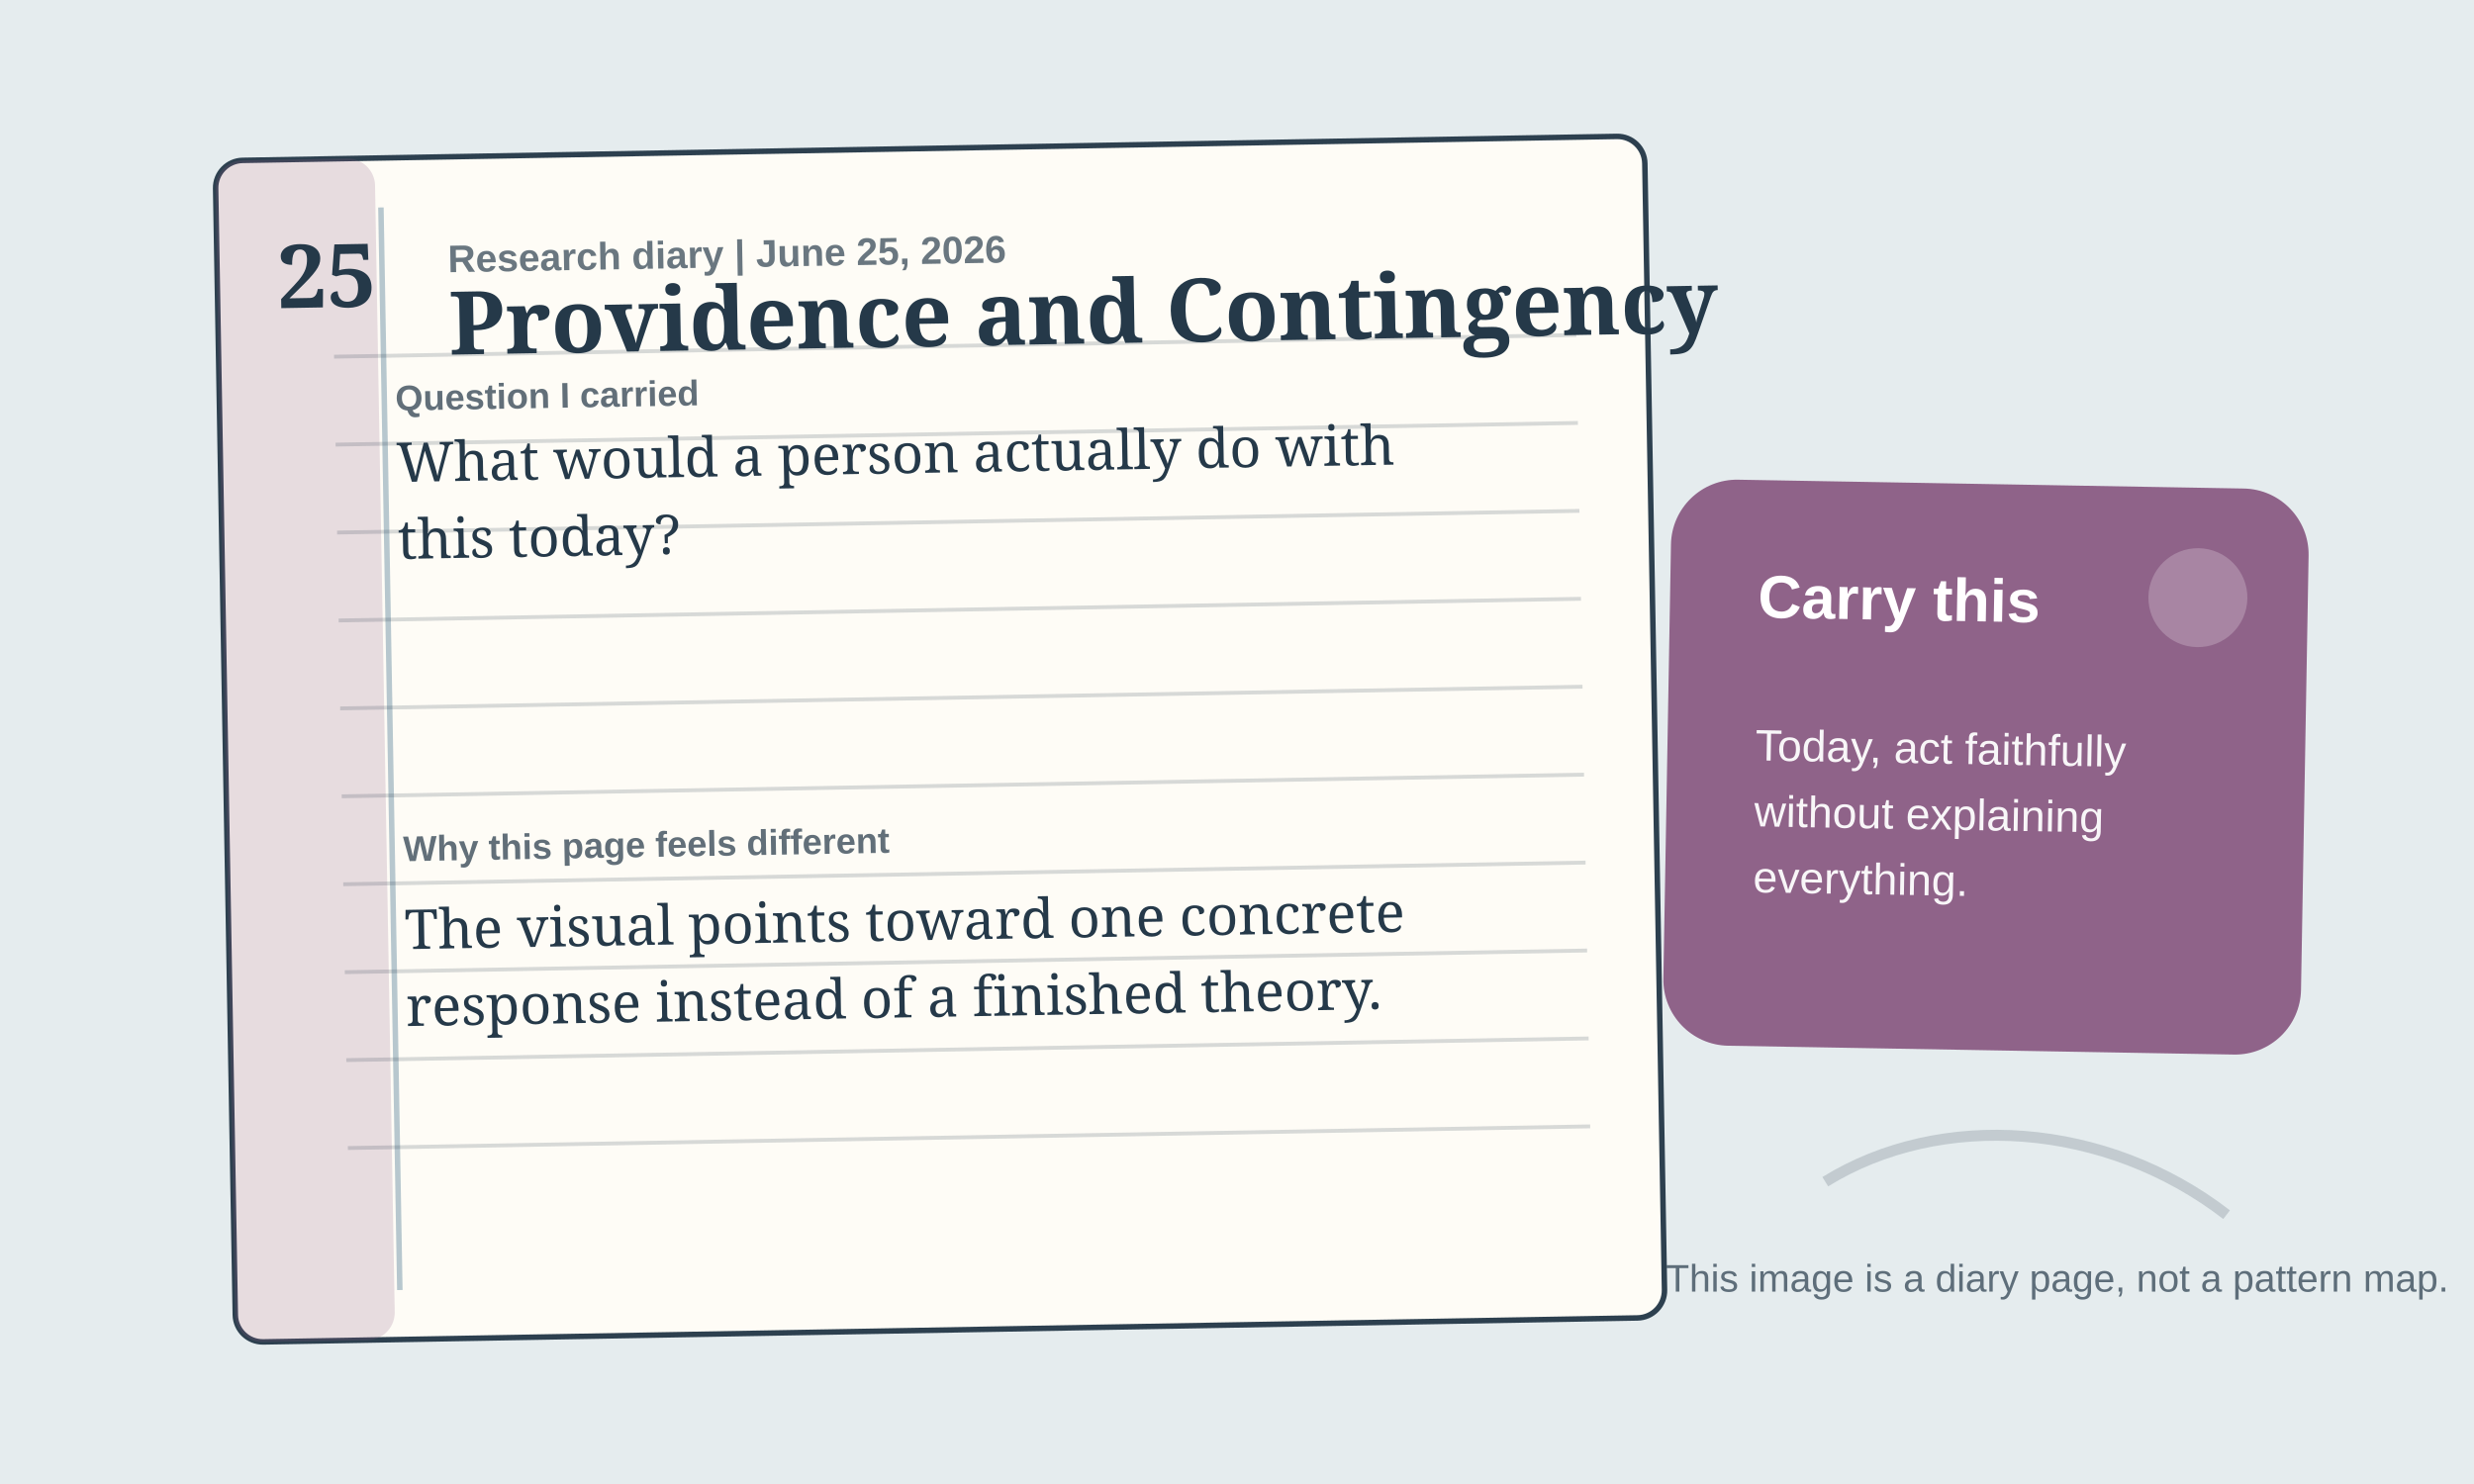
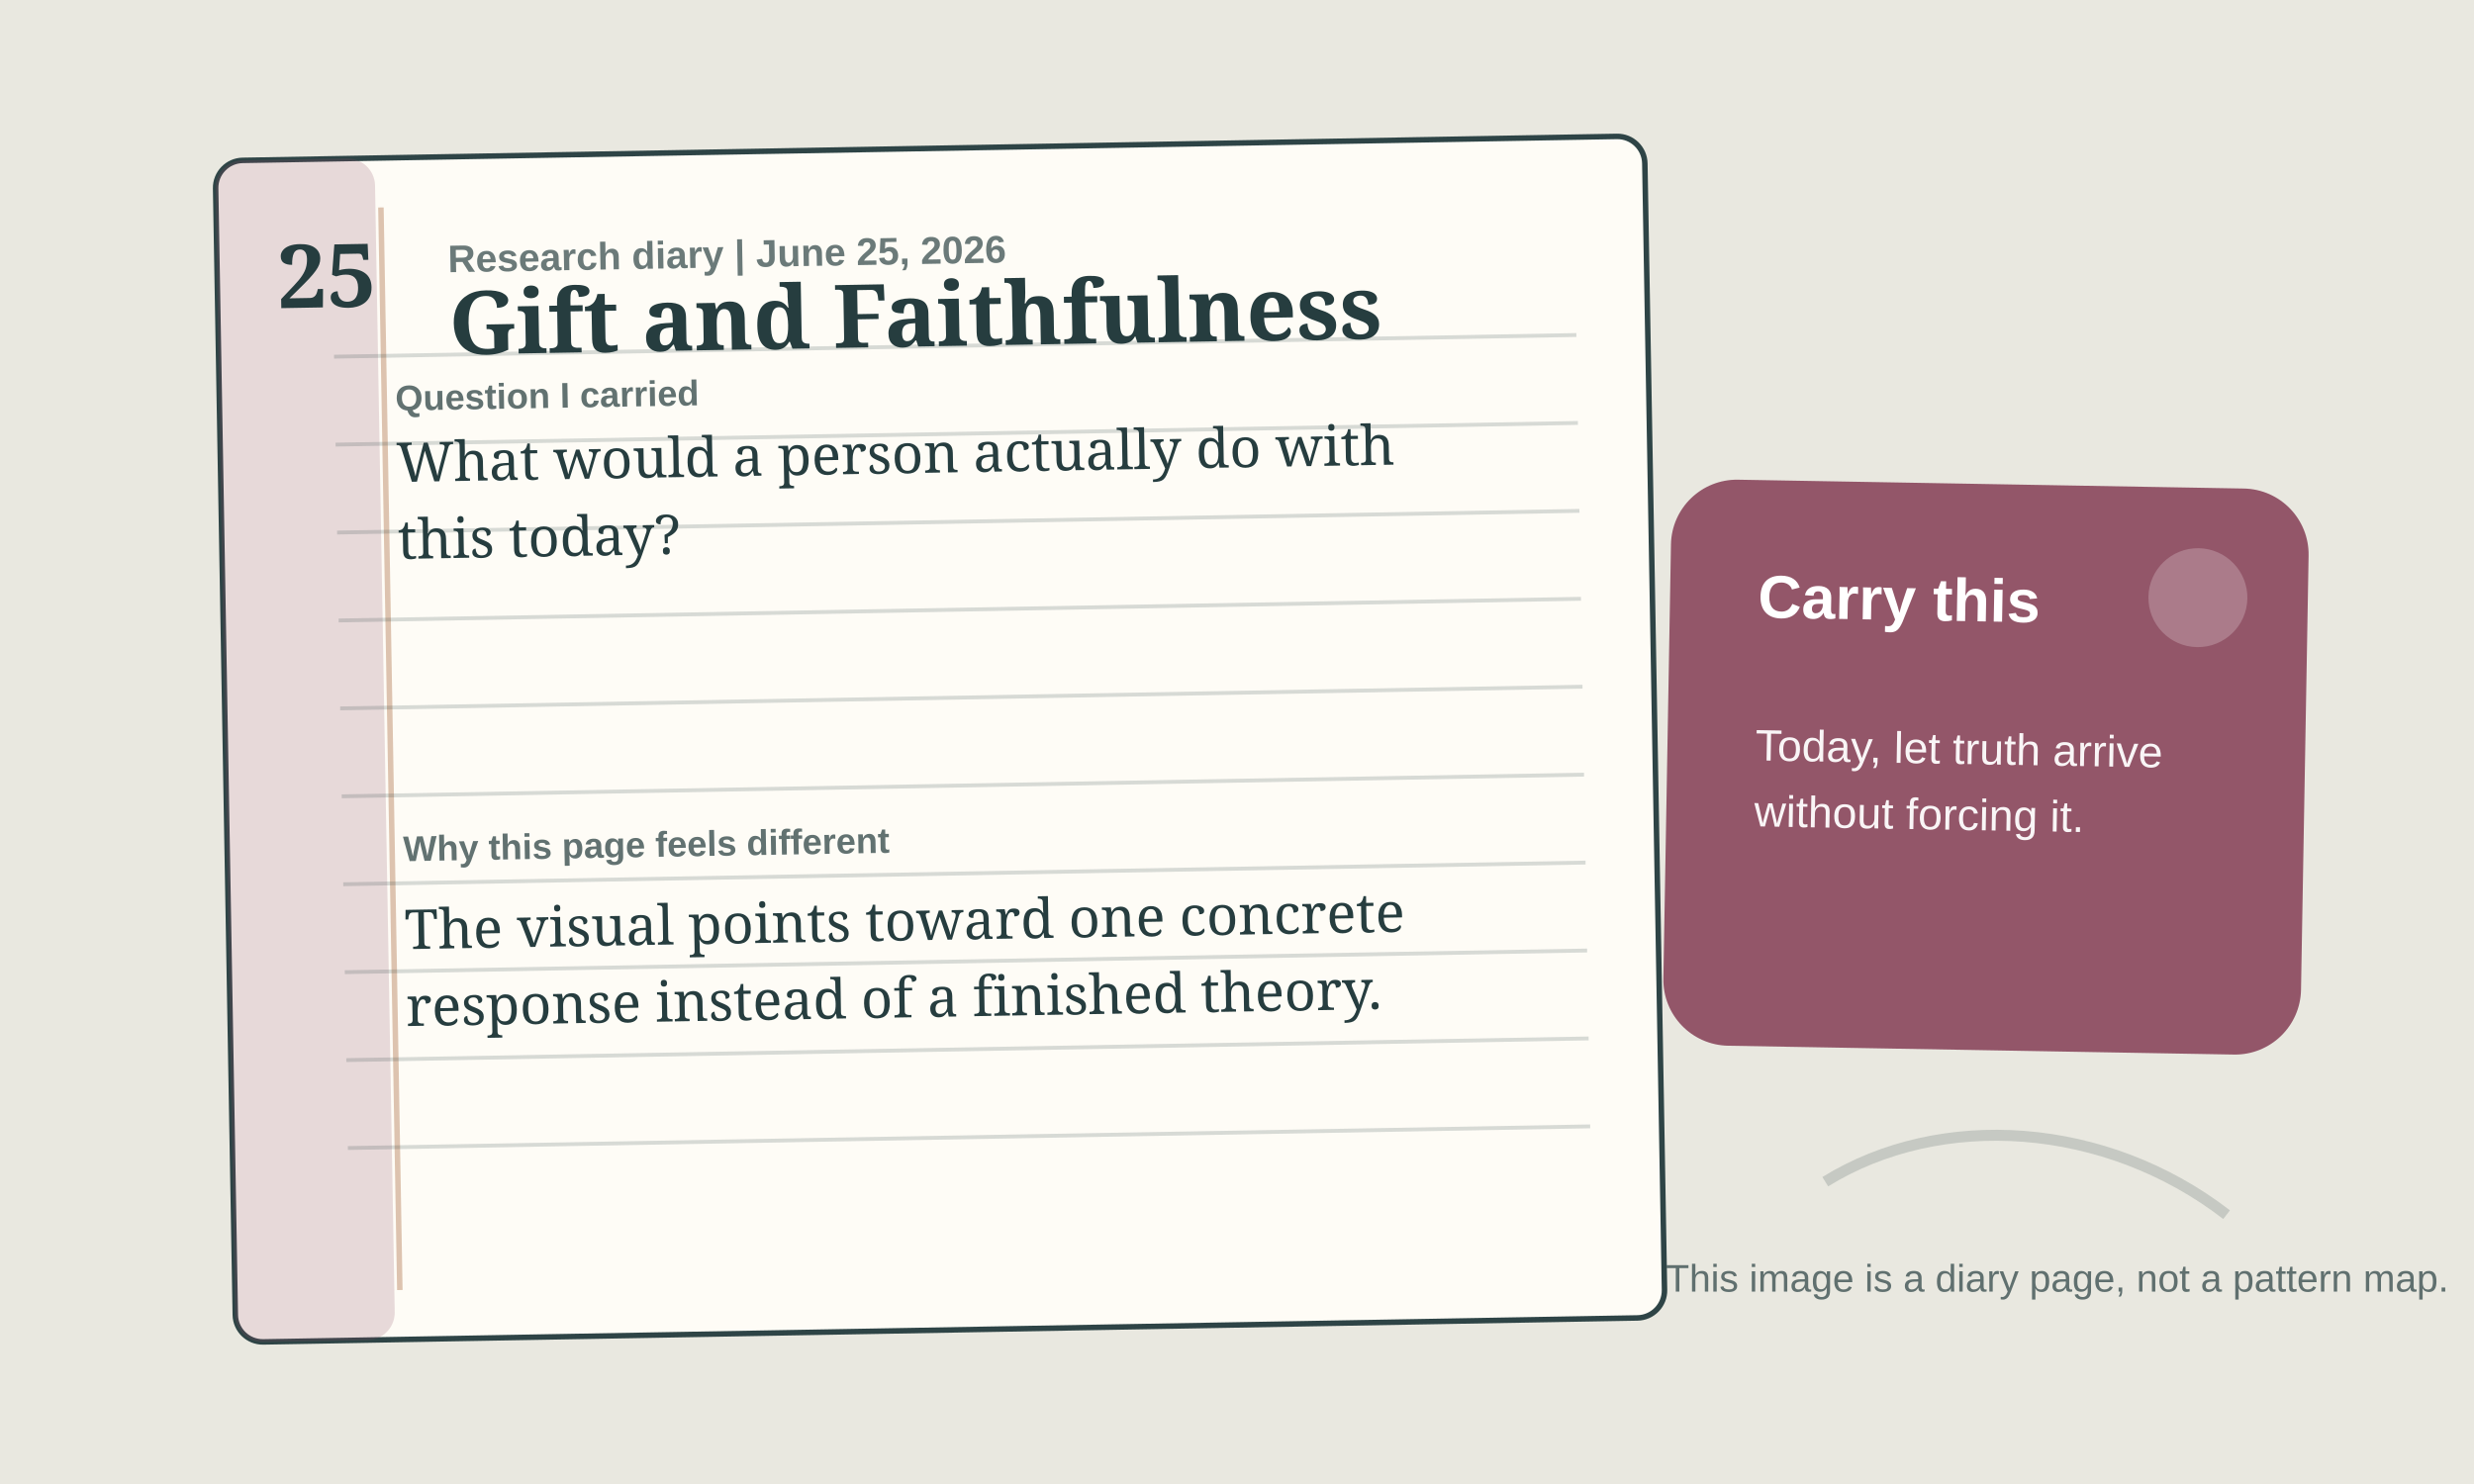
<svg xmlns="http://www.w3.org/2000/svg" width="900" height="540" viewBox="0 0 900 540" role="img" aria-labelledby="title desc">
  <style>
-     .eyebrow { font: 700 14px Arial, sans-serif; letter-spacing: 0; fill: #253949; opacity: 0.68; }
-     .title { font: 700 32px Georgia, serif; letter-spacing: 0; fill: #253949; }
-     .diary { font: 20px Georgia, serif; letter-spacing: 0; fill: #253949; }
-     .label { font: 700 13px Arial, sans-serif; letter-spacing: 0; fill: #253949; opacity: 0.72; }
+     .eyebrow { font: 700 14px Arial, sans-serif; letter-spacing: 0; fill: #263d3f; opacity: 0.68; }
+     .title { font: 700 32px Georgia, serif; letter-spacing: 0; fill: #263d3f; }
+     .diary { font: 20px Georgia, serif; letter-spacing: 0; fill: #263d3f; }
+     .label { font: 700 13px Arial, sans-serif; letter-spacing: 0; fill: #263d3f; opacity: 0.72; }
    .cardtitle { font: 700 22px Arial, sans-serif; letter-spacing: 0; fill: #ffffff; }
    .cardtext { font: 16px Arial, sans-serif; letter-spacing: 0; fill: #ffffff; opacity: 0.94; }
-     .small { font: 14px Arial, sans-serif; letter-spacing: 0; fill: #253949; opacity: 0.70; }
+     .small { font: 14px Arial, sans-serif; letter-spacing: 0; fill: #263d3f; opacity: 0.70; }
  </style>
-   <rect width="900" height="540" fill="#eef4f7" />
-   <rect x="0" y="0" width="900" height="540" fill="#253949" opacity="0.05" />
+   <rect width="900" height="540" fill="#f2f0e8" />
+   <rect x="0" y="0" width="900" height="540" fill="#263d3f" opacity="0.05" />
  <g transform="rotate(-1 340 270)">
-     <rect x="82" y="54" width="520" height="430" rx="10" fill="#fffdf7" stroke="#253949" stroke-width="2" opacity="0.96" />
-     <rect x="82" y="54" width="58" height="430" rx="10" fill="#8a5a83" opacity="0.20" />
-     <line x1="142" y1="72" x2="142" y2="466" stroke="#4d7890" stroke-width="2" opacity="0.40" />
-     <line x1="124" y1="126" x2="576" y2="126" stroke="#253949" stroke-width="1.4" opacity="0.18" />
-     <line x1="124" y1="158" x2="576" y2="158" stroke="#253949" stroke-width="1.4" opacity="0.18" />
-     <line x1="124" y1="190" x2="576" y2="190" stroke="#253949" stroke-width="1.4" opacity="0.18" />
-     <line x1="124" y1="222" x2="576" y2="222" stroke="#253949" stroke-width="1.4" opacity="0.18" />
-     <line x1="124" y1="254" x2="576" y2="254" stroke="#253949" stroke-width="1.4" opacity="0.18" />
-     <line x1="124" y1="286" x2="576" y2="286" stroke="#253949" stroke-width="1.4" opacity="0.18" />
-     <line x1="124" y1="318" x2="576" y2="318" stroke="#253949" stroke-width="1.4" opacity="0.18" />
-     <line x1="124" y1="350" x2="576" y2="350" stroke="#253949" stroke-width="1.4" opacity="0.18" />
-     <line x1="124" y1="382" x2="576" y2="382" stroke="#253949" stroke-width="1.4" opacity="0.18" />
-     <line x1="124" y1="414" x2="576" y2="414" stroke="#253949" stroke-width="1.4" opacity="0.18" />
+     <rect x="82" y="54" width="520" height="430" rx="10" fill="#fffdf7" stroke="#263d3f" stroke-width="2" opacity="0.96" />
+     <rect x="82" y="54" width="58" height="430" rx="10" fill="#8d4d62" opacity="0.20" />
+     <line x1="142" y1="72" x2="142" y2="466" stroke="#ad6f43" stroke-width="2" opacity="0.40" />
+     <line x1="124" y1="126" x2="576" y2="126" stroke="#263d3f" stroke-width="1.4" opacity="0.18" />
+     <line x1="124" y1="158" x2="576" y2="158" stroke="#263d3f" stroke-width="1.4" opacity="0.18" />
+     <line x1="124" y1="190" x2="576" y2="190" stroke="#263d3f" stroke-width="1.4" opacity="0.18" />
+     <line x1="124" y1="222" x2="576" y2="222" stroke="#263d3f" stroke-width="1.4" opacity="0.18" />
+     <line x1="124" y1="254" x2="576" y2="254" stroke="#263d3f" stroke-width="1.4" opacity="0.18" />
+     <line x1="124" y1="286" x2="576" y2="286" stroke="#263d3f" stroke-width="1.4" opacity="0.18" />
+     <line x1="124" y1="318" x2="576" y2="318" stroke="#263d3f" stroke-width="1.4" opacity="0.18" />
+     <line x1="124" y1="350" x2="576" y2="350" stroke="#263d3f" stroke-width="1.4" opacity="0.18" />
+     <line x1="124" y1="382" x2="576" y2="382" stroke="#263d3f" stroke-width="1.4" opacity="0.18" />
+     <line x1="124" y1="414" x2="576" y2="414" stroke="#263d3f" stroke-width="1.4" opacity="0.18" />
    <text x="166" y="96" class="eyebrow">Research diary | June 25, 2026</text>
-     <text x="166" y="126" class="title">Providence and Contingency</text>
+     <text x="166" y="126" class="title">Gift and Faithfulness</text>
    <text x="146" y="146" class="label">Question I carried</text>
    <text x="104" y="108" class="title">25</text>
  </g>
  <g transform="rotate(-1 340 270)">
    <text x="146" y="172" class="diary">What would a person actually do with</text>
    <text x="146" y="200" class="diary">this today?</text>
    <text x="146" y="310" class="label">Why this page feels different</text>
    <text x="146" y="342" class="diary">The visual points toward one concrete</text>
    <text x="146" y="370" class="diary">response instead of a finished theory.</text>
  </g>
  <g transform="rotate(1 714 306)">
-     <rect x="606" y="176" width="232" height="206" rx="24" fill="#8a5a83" opacity="0.94" />
+     <rect x="606" y="176" width="232" height="206" rx="24" fill="#8d4d62" opacity="0.94" />
    <circle cx="798" cy="216" r="18" fill="#ffffff" opacity="0.22" />
    <text x="638" y="226" class="cardtitle">Carry this</text>
-     <text x="638" y="278" class="cardtext">Today, act faithfully</text>
-     <text x="638" y="302" class="cardtext">without explaining</text>
-     <text x="638" y="326" class="cardtext">everything.</text>
+     <text x="638" y="278" class="cardtext">Today, let truth arrive</text>
+     <text x="638" y="302" class="cardtext">without forcing it.</text>
  </g>
-   <path d="M664 430 C706 404 766 408 810 442" fill="none" stroke="#253949" stroke-width="4" opacity="0.18" />
+   <path d="M664 430 C706 404 766 408 810 442" fill="none" stroke="#263d3f" stroke-width="4" opacity="0.18" />
  <text x="606" y="470" class="small">This image is a diary page, not a pattern map.</text>
</svg>
